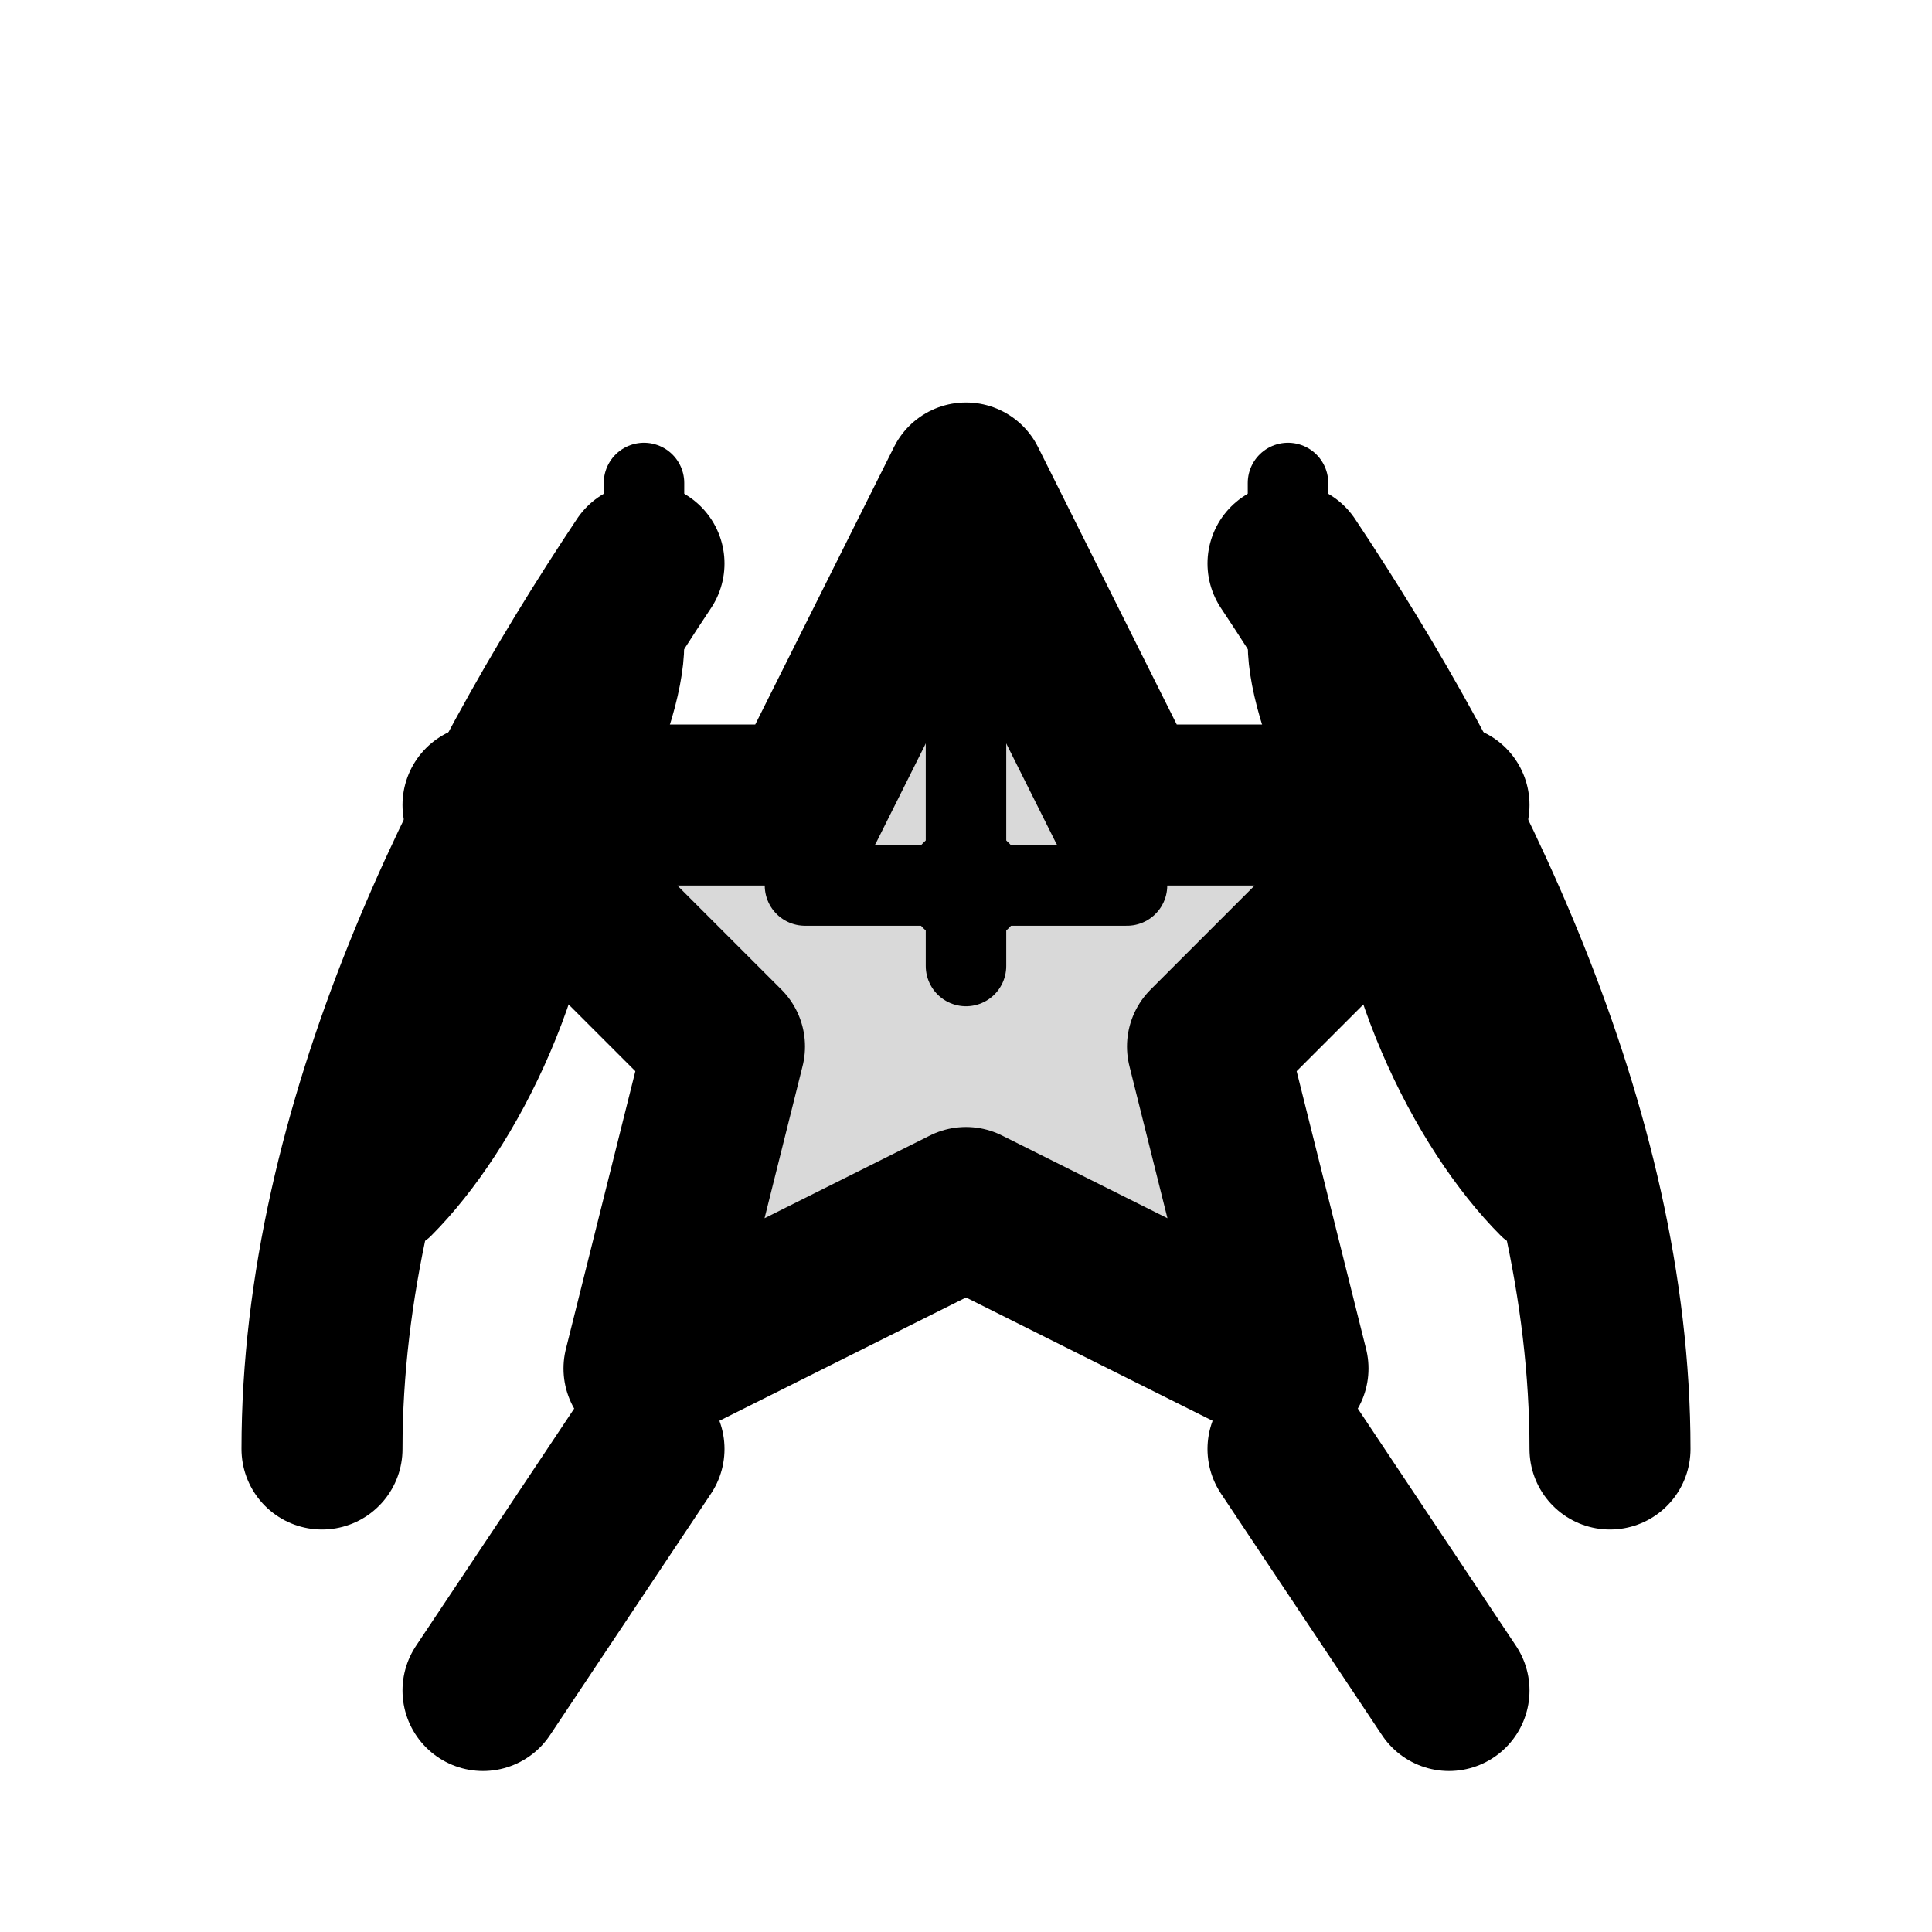
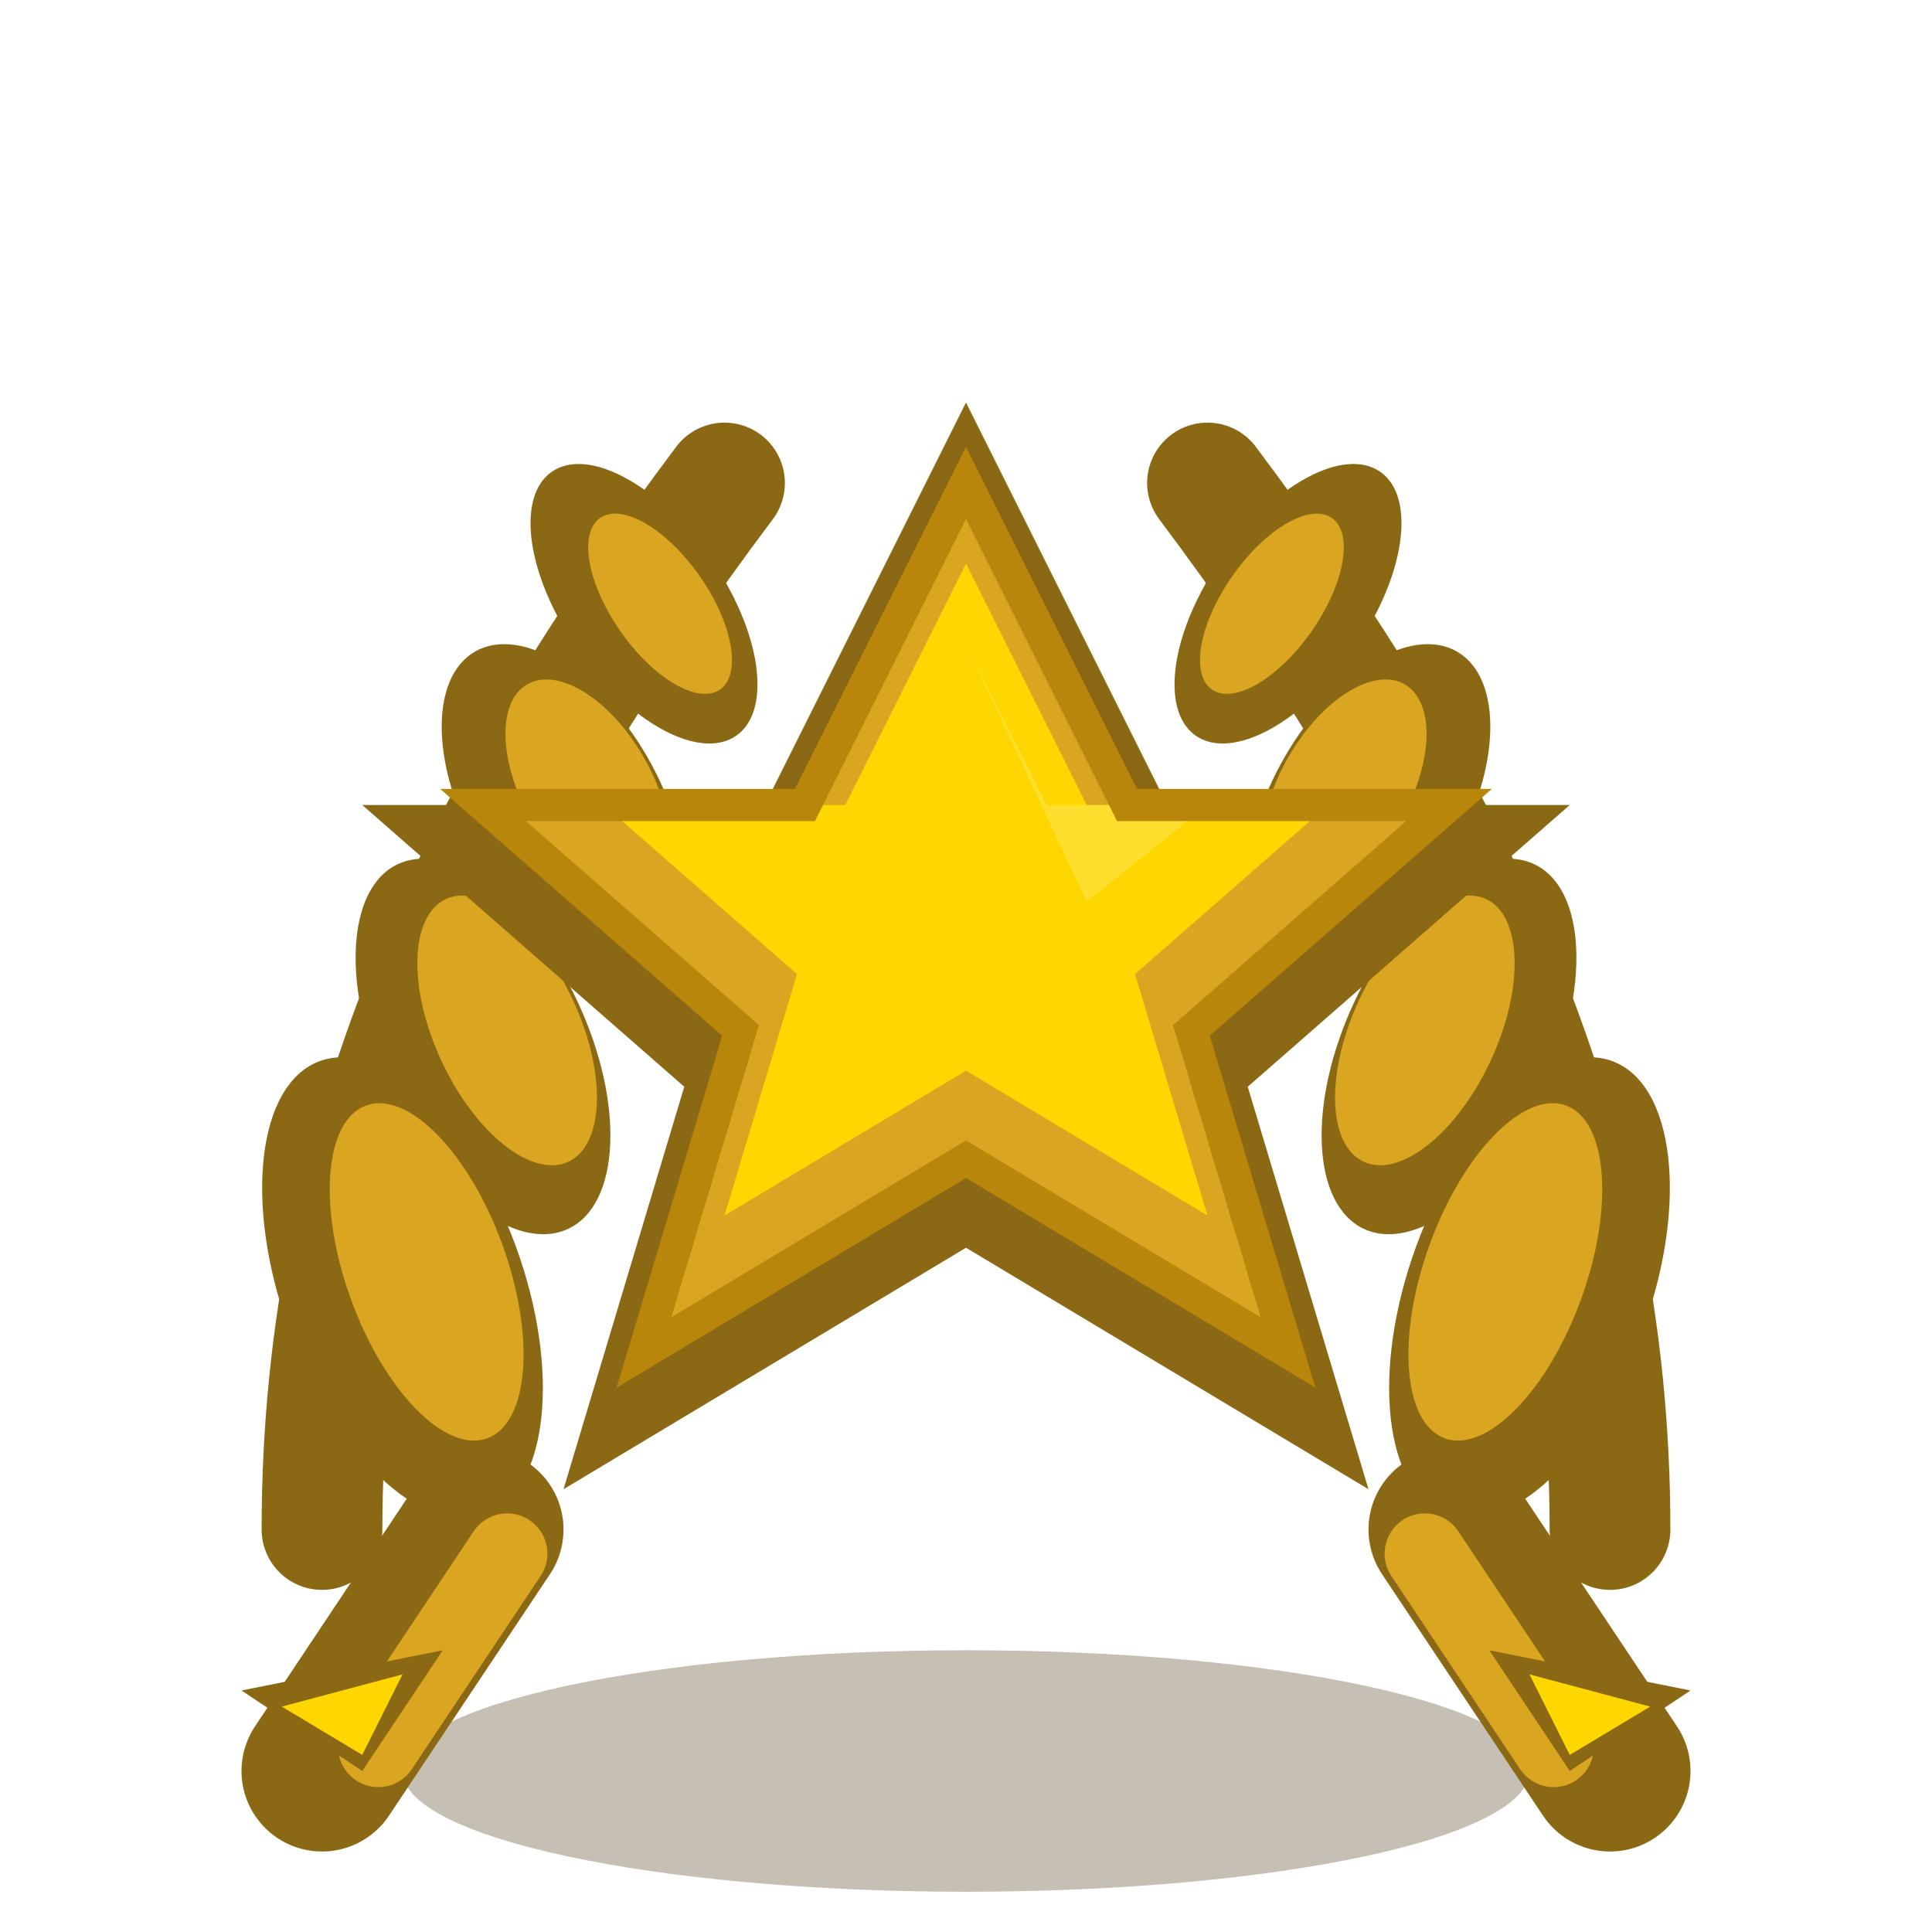
- <svg xmlns="http://www.w3.org/2000/svg" viewBox="0 0 24 24" fill="none">
-   <style>
-     .stroke { stroke: currentColor; stroke-width: 2; stroke-linecap: round; stroke-linejoin: round; fill: none; }
-     .metallic { fill: currentColor; fill-opacity: 0.15; }
-   </style>
-   <path class="stroke metallic" d="M4 18c0-4 2-8 4-11" />
-   <path class="stroke" d="M5 15c1-1 2-3 2-5M6 12c1-1 2-3 2-4M7 9c1-1 1-2 1-3" style="stroke-width: 1;" />
-   <path class="stroke metallic" d="M20 18c0-4-2-8-4-11" />
-   <path class="stroke" d="M19 15c-1-1-2-3-2-5M18 12c-1-1-2-3-2-4M17 9c-1-1-1-2-1-3" style="stroke-width: 1;" />
-   <path class="stroke metallic" d="M12 6l2 4h4l-3 3 1 4-4-2-4 2 1-4-3-3h4z" />
-   <path class="stroke" d="M12 8v4M10 11h4" style="stroke-width: 1;" />
-   <path class="stroke" d="M8 18l-2 3M16 18l2 3" />
-   <circle cx="12" cy="11" r="0.75" fill="currentColor" />
-   <circle cx="4" cy="18" r="0.75" fill="currentColor" />
-   <circle cx="20" cy="18" r="0.75" fill="currentColor" />
+ <svg xmlns="http://www.w3.org/2000/svg" viewBox="0 0 24 24">
+   <ellipse cx="12" cy="22" rx="7" ry="1.5" fill="#3d2a00" opacity="0.3" />
+   <path d="M4 19c0-5 2-9 5-13" fill="none" stroke="#8b6914" stroke-width="1.5" stroke-linecap="round" />
+   <g fill="#8b6914">
+     <ellipse cx="5" cy="16" rx="1.5" ry="3" transform="rotate(-20 5 16)" />
+     <ellipse cx="6" cy="13" rx="1.3" ry="2.5" transform="rotate(-25 6 13)" />
+     <ellipse cx="7" cy="10" rx="1.2" ry="2.2" transform="rotate(-30 7 10)" />
+     <ellipse cx="8" cy="7.5" rx="1" ry="2" transform="rotate(-35 8 7.5)" />
+   </g>
+   <g fill="#daa520">
+     <ellipse cx="5.3" cy="15.8" rx="1" ry="2.2" transform="rotate(-20 5.3 15.8)" />
+     <ellipse cx="6.3" cy="12.8" rx="0.9" ry="1.8" transform="rotate(-25 6.3 12.8)" />
+     <ellipse cx="7.3" cy="9.8" rx="0.8" ry="1.5" transform="rotate(-30 7.3 9.8)" />
+     <ellipse cx="8.2" cy="7.5" rx="0.6" ry="1.3" transform="rotate(-35 8.2 7.5)" />
+   </g>
+   <path d="M20 19c0-5-2-9-5-13" fill="none" stroke="#8b6914" stroke-width="1.5" stroke-linecap="round" />
+   <g fill="#8b6914">
+     <ellipse cx="19" cy="16" rx="1.5" ry="3" transform="rotate(20 19 16)" />
+     <ellipse cx="18" cy="13" rx="1.3" ry="2.5" transform="rotate(25 18 13)" />
+     <ellipse cx="17" cy="10" rx="1.2" ry="2.2" transform="rotate(30 17 10)" />
+     <ellipse cx="16" cy="7.5" rx="1" ry="2" transform="rotate(35 16 7.5)" />
+   </g>
+   <g fill="#daa520">
+     <ellipse cx="18.7" cy="15.8" rx="1" ry="2.2" transform="rotate(20 18.7 15.8)" />
+     <ellipse cx="17.7" cy="12.8" rx="0.9" ry="1.8" transform="rotate(25 17.7 12.8)" />
+     <ellipse cx="16.7" cy="9.8" rx="0.8" ry="1.5" transform="rotate(30 16.7 9.8)" />
+     <ellipse cx="15.8" cy="7.5" rx="0.6" ry="1.3" transform="rotate(35 15.8 7.5)" />
+   </g>
+   <path d="M12 5l2.5 5h5l-4 3.5 1.5 5-5-3-5 3 1.5-5-4-3.5h5z" fill="#8b6914" />
+   <path d="M12 6l2 4h4l-3.2 2.8 1.2 4-4-2.4-4 2.4 1.2-4L6 10h4z" fill="#daa520" />
+   <path d="M12 7l1.5 3h3l-2.4 2.1 0.9 3-3-1.8-3 1.8 0.9-3L7.5 10h3z" fill="#ffd700" />
+   <path d="M12 8l1 2h2l-1.5 1.2" fill="#ffe44d" opacity="0.6" />
+   <g fill="none" stroke="#8b6914" stroke-width="2" stroke-linecap="round">
+     <path d="M6 19l-2 3" />
+     <path d="M18 19l2 3" />
+   </g>
+   <g fill="none" stroke="#daa520" stroke-width="1" stroke-linecap="round">
+     <path d="M6.3 19.3l-1.6 2.4" />
+     <path d="M17.7 19.3l1.6 2.4" />
+   </g>
+   <path d="M3 21l1.5 1 1-1.5z" fill="#8b6914" />
+   <path d="M3.5 21.2l1 0.6 0.5-1z" fill="#ffd700" />
+   <path d="M21 21l-1.5 1-1-1.5z" fill="#8b6914" />
+   <path d="M20.5 21.2l-1 0.6-0.5-1z" fill="#ffd700" />
+   <path d="M12 6l2 4h4l-3.2 2.8 1.2 4-4-2.4-4 2.4 1.2-4L6 10h4z" fill="none" stroke="#b8860b" stroke-width="0.4" />
</svg>
